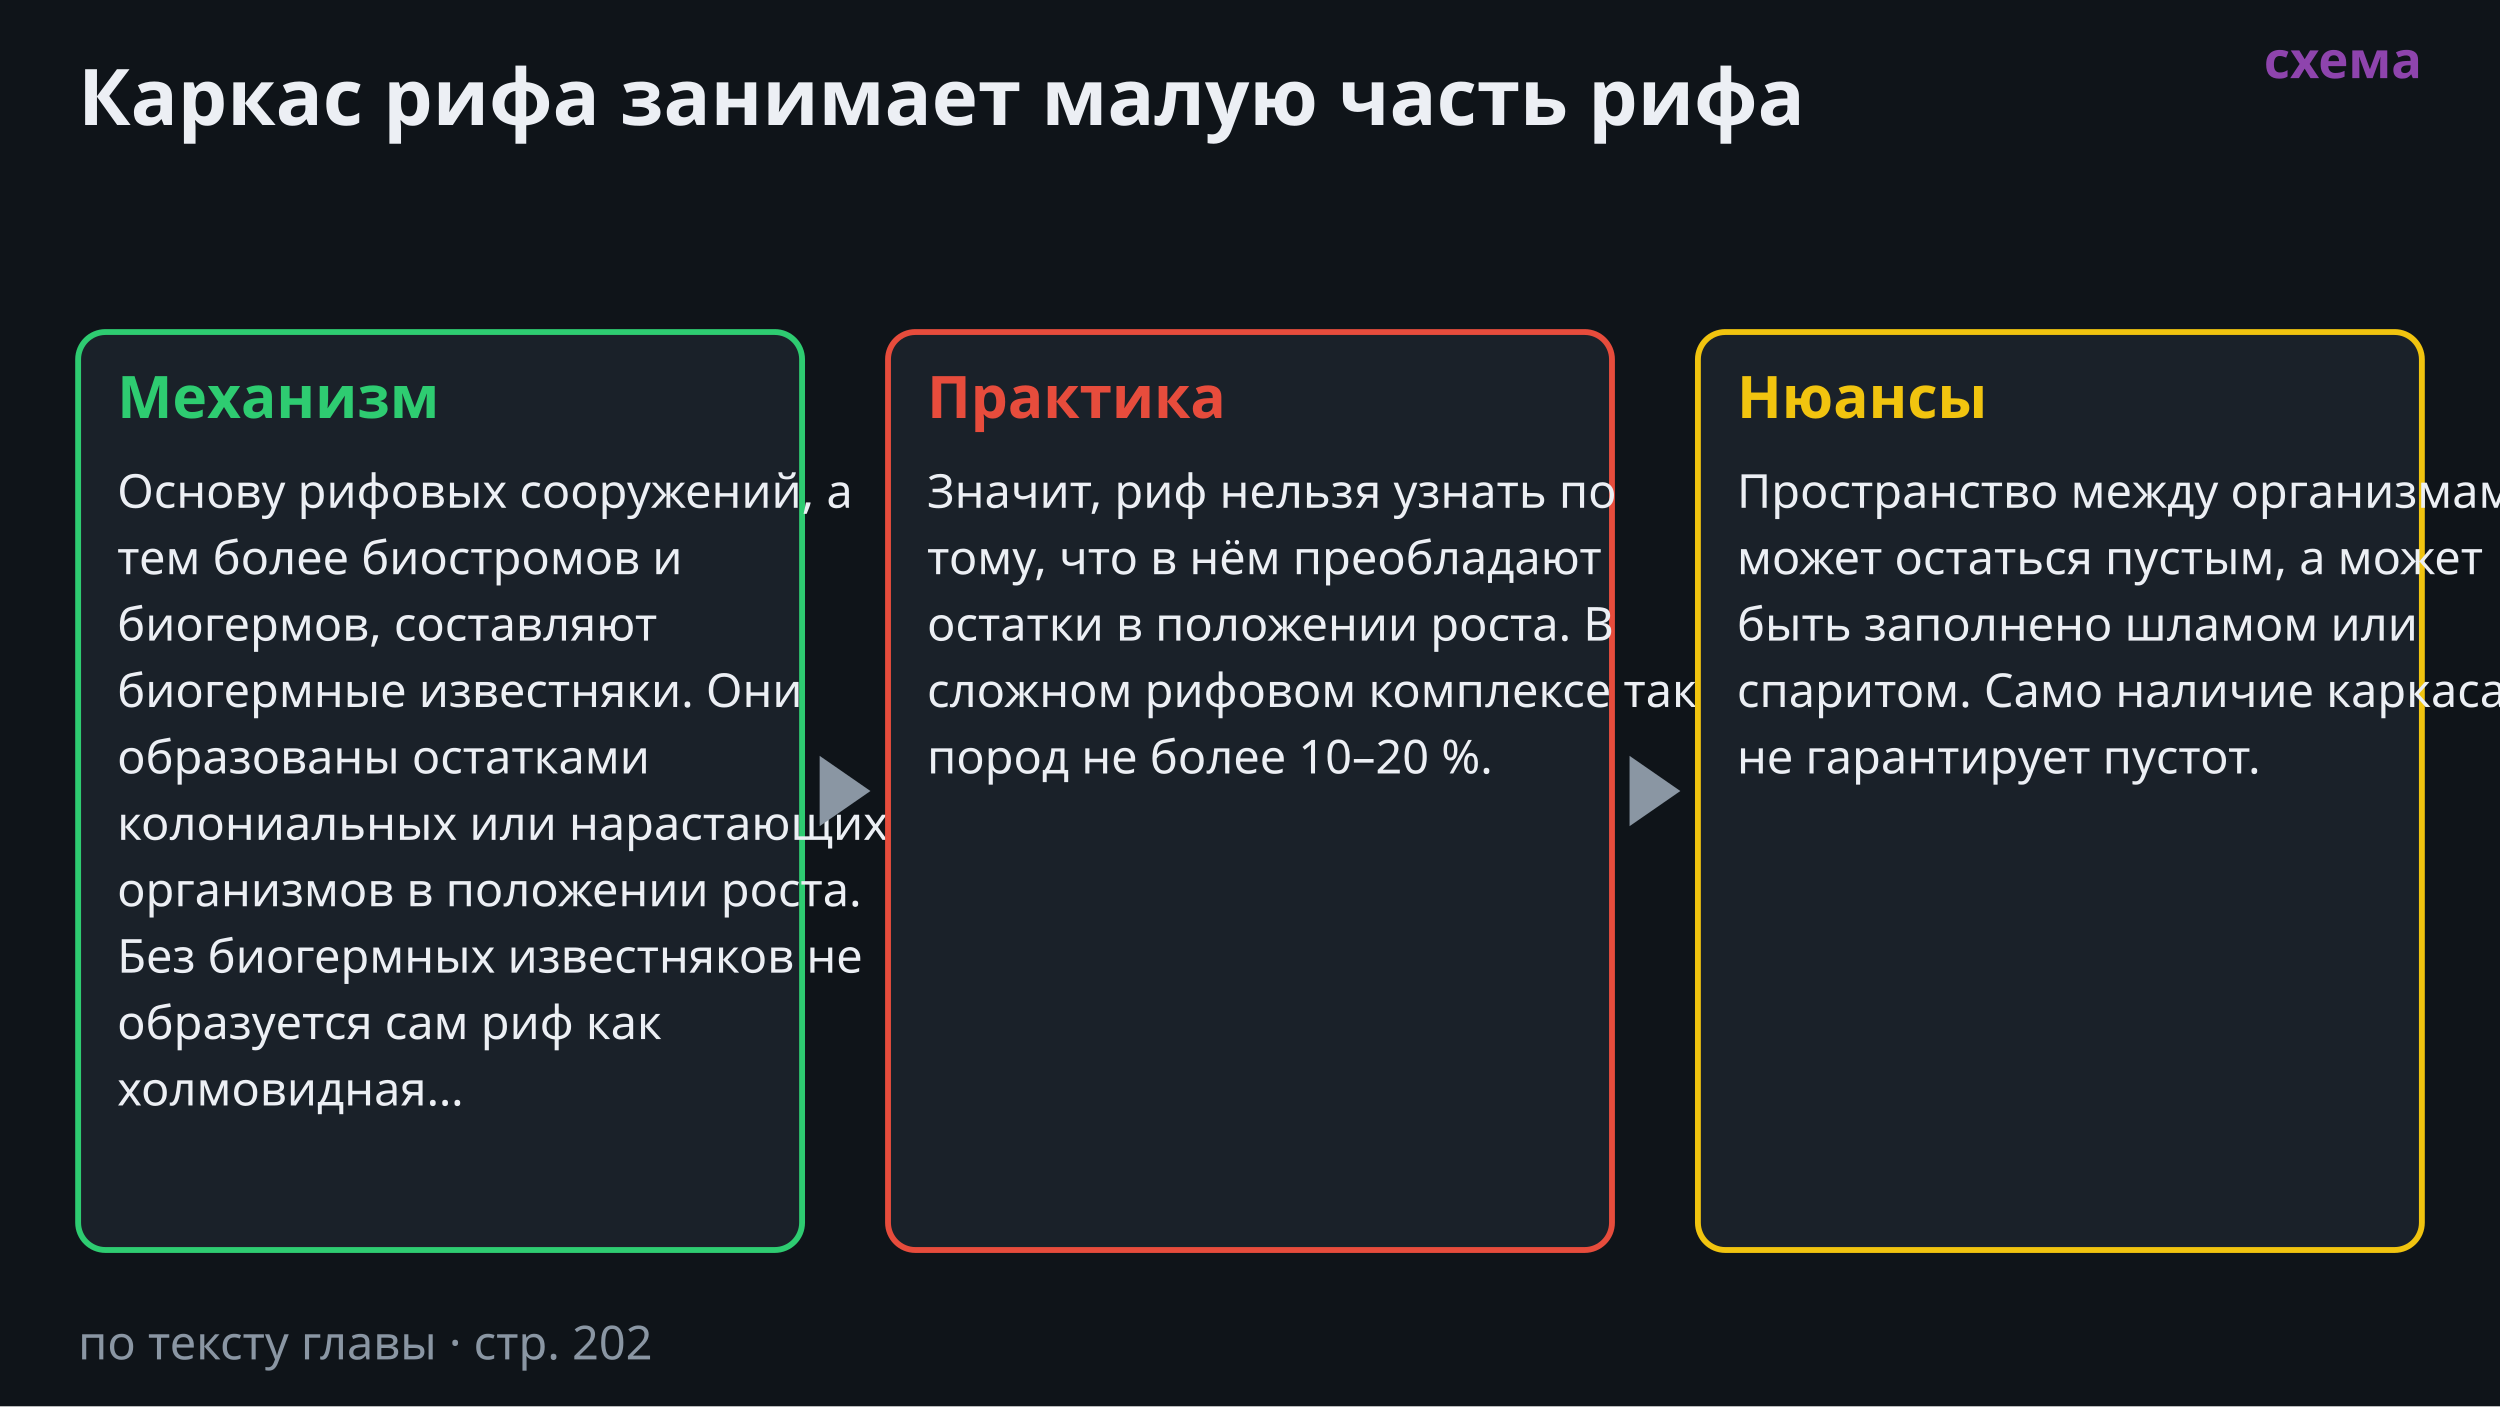
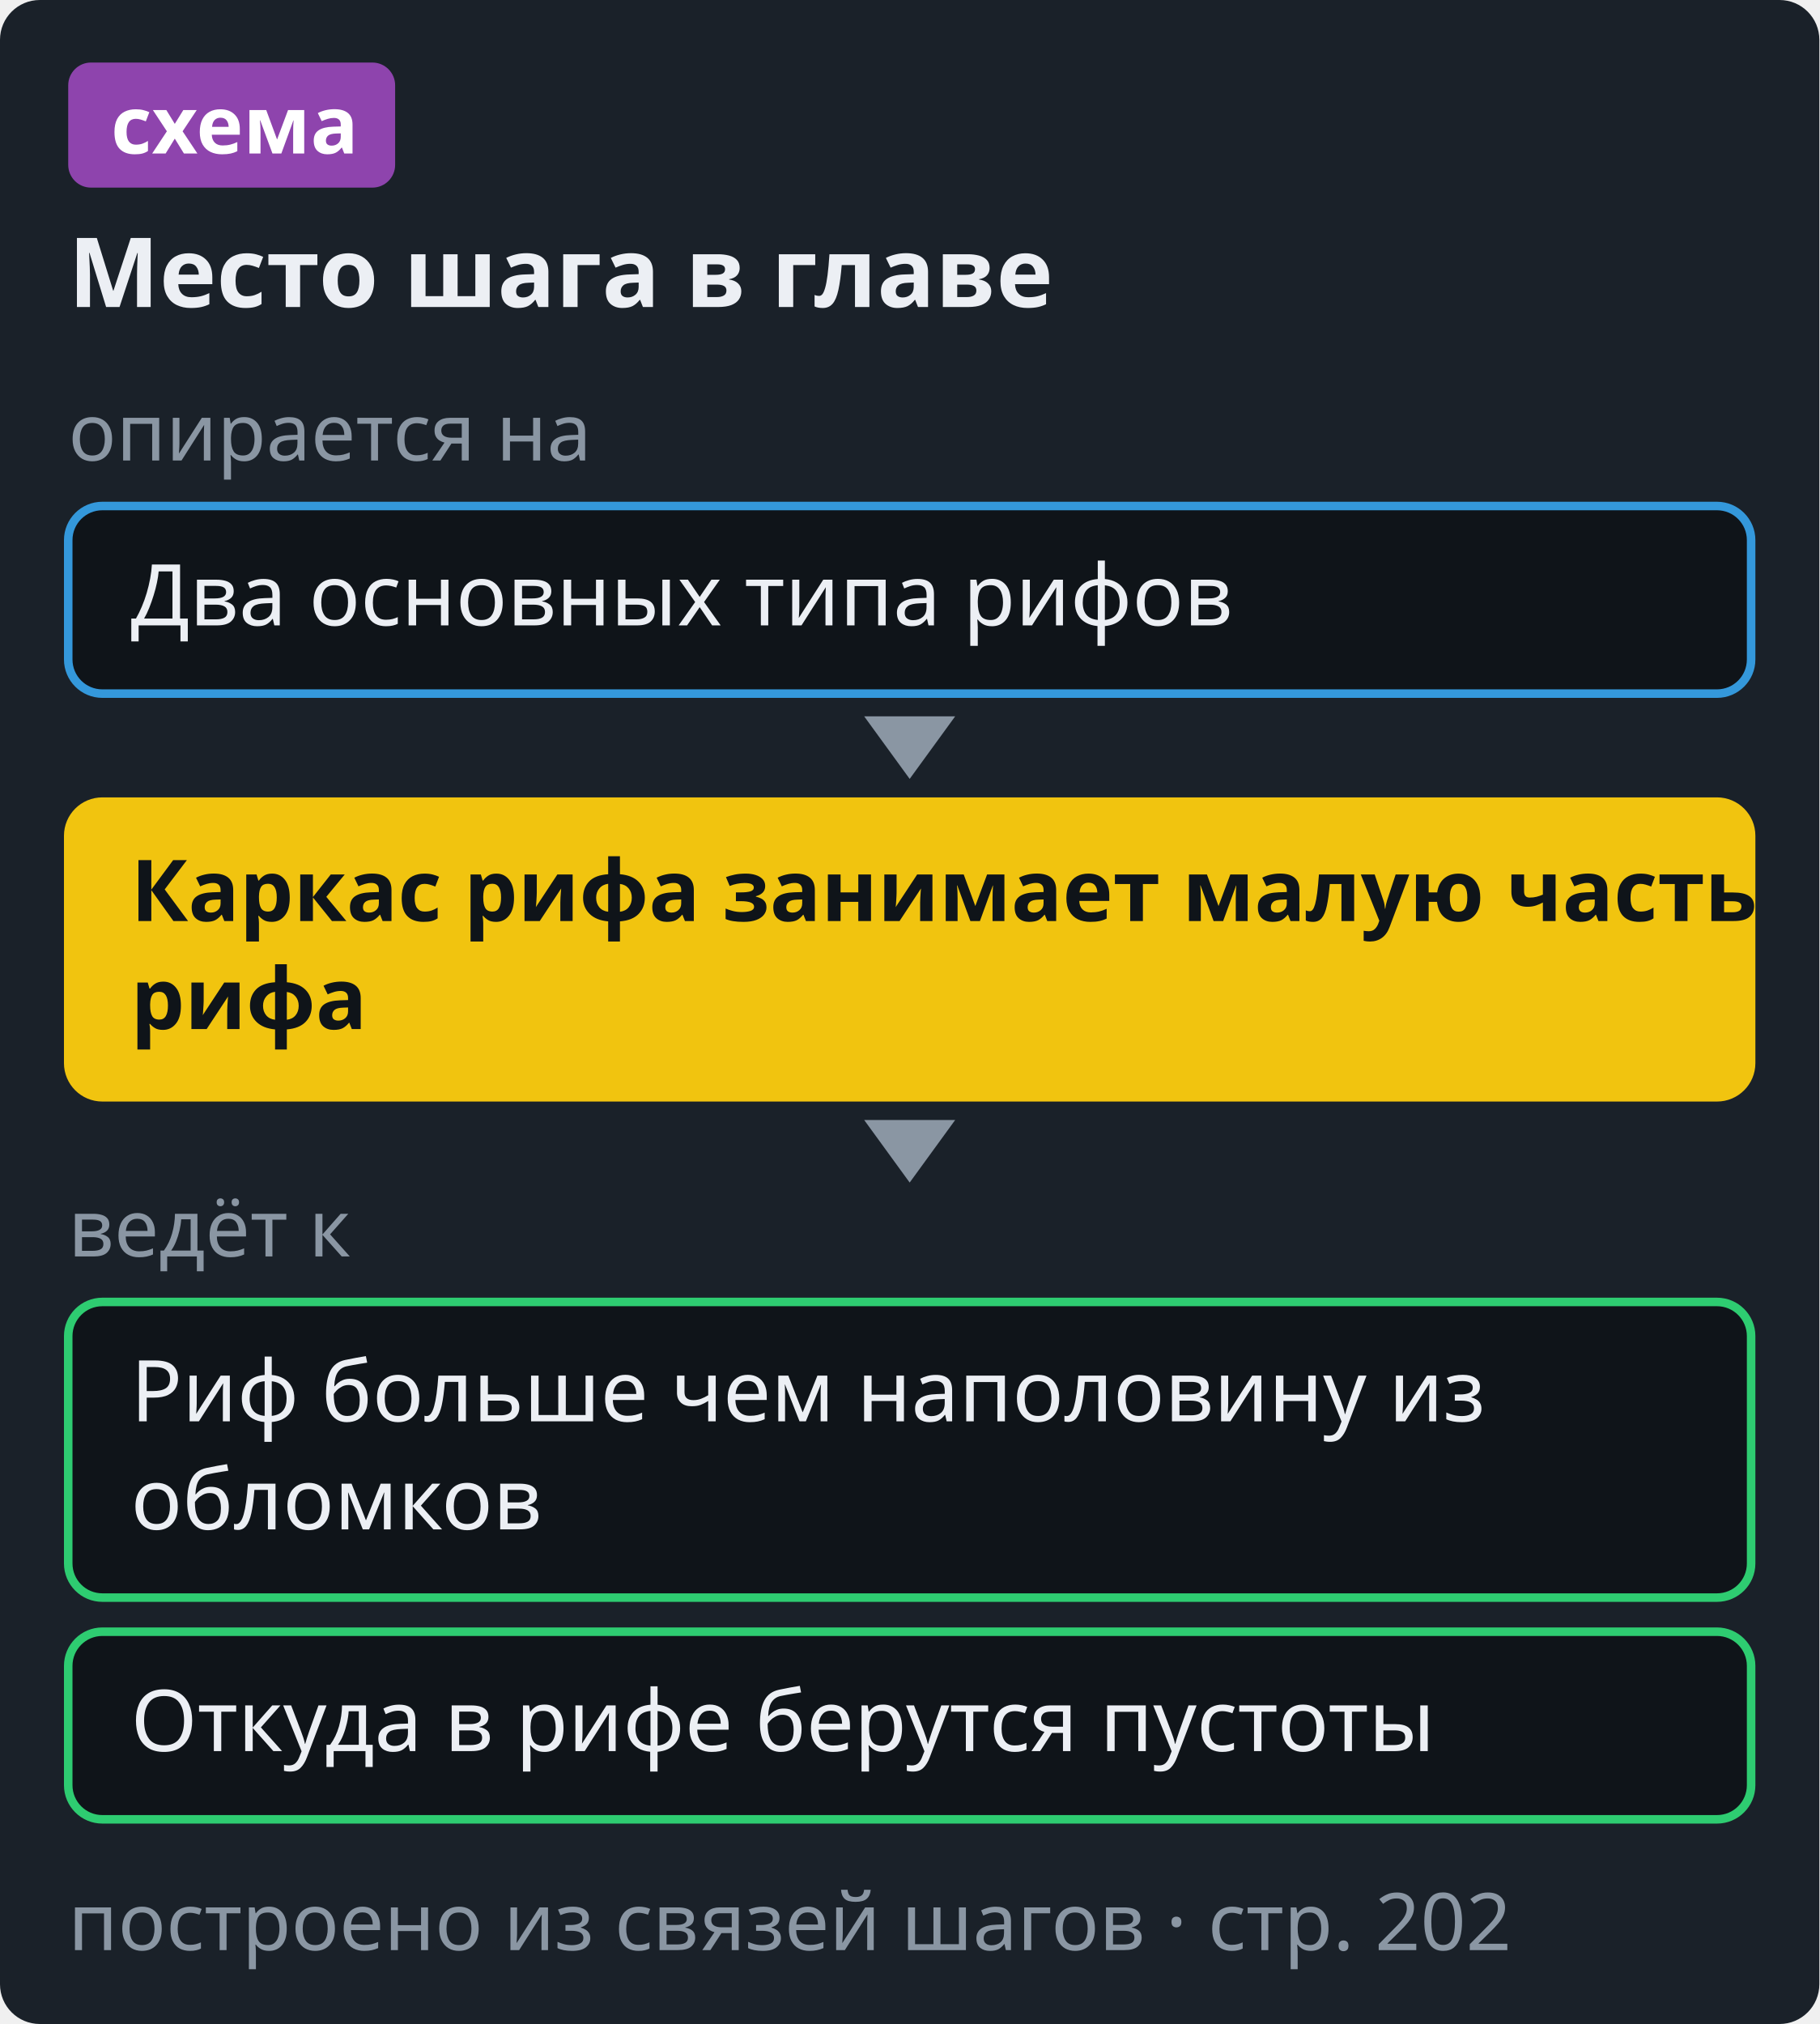
- <svg xmlns="http://www.w3.org/2000/svg" viewBox="0 0 1280 720" width="1280" height="720" style="max-width:100%;height:auto">
-   <rect width="1280" height="720" fill="#0F1419" />
-   <text x="40" y="64" font-family="Segoe UI" font-size="40" font-weight="700" fill="#ECEFF4">Каркас рифа занимает малую часть рифа</text>
-   <text x="1240" y="40" text-anchor="end" font-family="Segoe UI" font-size="26" font-weight="700" fill="#8E44AD">схема</text>
-   <rect x="40.0" y="170" width="370.667" height="470" rx="14" fill="#1A2129" stroke="#2ECC71" stroke-width="3" />
-   <text x="60.0" y="214" font-family="Segoe UI" font-size="30" font-weight="700" fill="#2ECC71">Механизм</text>
-   <text x="60.0" y="260" font-family="Segoe UI" font-size="24" fill="#ECEFF4">Основу рифовых сооружений, а</text>
-   <text x="60.0" y="294" font-family="Segoe UI" font-size="24" fill="#ECEFF4">тем более биостромов и</text>
-   <text x="60.0" y="328" font-family="Segoe UI" font-size="24" fill="#ECEFF4">биогермов, составляют</text>
-   <text x="60.0" y="362" font-family="Segoe UI" font-size="24" fill="#ECEFF4">биогермные известняки. Они</text>
-   <text x="60.0" y="396" font-family="Segoe UI" font-size="24" fill="#ECEFF4">образованы остатками</text>
-   <text x="60.0" y="430" font-family="Segoe UI" font-size="24" fill="#ECEFF4">колониальных или нарастающих</text>
-   <text x="60.0" y="464" font-family="Segoe UI" font-size="24" fill="#ECEFF4">организмов в положении роста.</text>
-   <text x="60.0" y="498" font-family="Segoe UI" font-size="24" fill="#ECEFF4">Без биогермных известняков не</text>
-   <text x="60.0" y="532" font-family="Segoe UI" font-size="24" fill="#ECEFF4">образуется сам риф как</text>
-   <text x="60.0" y="566" font-family="Segoe UI" font-size="24" fill="#ECEFF4">холмовидная…</text>
-   <polygon points="419.667,387 445.667,405 419.667,423" fill="#8A96A3" />
-   <rect x="454.667" y="170" width="370.667" height="470" rx="14" fill="#1A2129" stroke="#E74C3C" stroke-width="3" />
-   <text x="474.667" y="214" font-family="Segoe UI" font-size="30" font-weight="700" fill="#E74C3C">Практика</text>
-   <text x="474.667" y="260" font-family="Segoe UI" font-size="24" fill="#ECEFF4">Значит, риф нельзя узнать по</text>
-   <text x="474.667" y="294" font-family="Segoe UI" font-size="24" fill="#ECEFF4">тому, что в нём преобладают</text>
-   <text x="474.667" y="328" font-family="Segoe UI" font-size="24" fill="#ECEFF4">остатки в положении роста. В</text>
-   <text x="474.667" y="362" font-family="Segoe UI" font-size="24" fill="#ECEFF4">сложном рифовом комплексе таких</text>
-   <text x="474.667" y="396" font-family="Segoe UI" font-size="24" fill="#ECEFF4">пород не более 10–20 %.</text>
-   <polygon points="834.333,387 860.333,405 834.333,423" fill="#8A96A3" />
-   <rect x="869.333" y="170" width="370.667" height="470" rx="14" fill="#1A2129" stroke="#F1C40F" stroke-width="3" />
-   <text x="889.333" y="214" font-family="Segoe UI" font-size="30" font-weight="700" fill="#F1C40F">Нюансы</text>
-   <text x="889.333" y="260" font-family="Segoe UI" font-size="24" fill="#ECEFF4">Пространство между организмами</text>
-   <text x="889.333" y="294" font-family="Segoe UI" font-size="24" fill="#ECEFF4">может остаться пустым, а может</text>
-   <text x="889.333" y="328" font-family="Segoe UI" font-size="24" fill="#ECEFF4">быть заполнено шламом или</text>
-   <text x="889.333" y="362" font-family="Segoe UI" font-size="24" fill="#ECEFF4">спаритом. Само наличие каркаса</text>
-   <text x="889.333" y="396" font-family="Segoe UI" font-size="24" fill="#ECEFF4">не гарантирует пустот.</text>
-   <text x="40" y="696" font-family="Segoe UI" font-size="24" fill="#8A96A3">по тексту главы · стр. 202</text>
+ <svg xmlns="http://www.w3.org/2000/svg" viewBox="0 0 640 712" width="640" height="712" style="max-width:100%;height:auto">
+   <rect width="640" height="712" rx="14" fill="#1A2129" />
+   <rect x="24" y="22" width="115" height="44" rx="8" fill="#8E44AD" />
+   <text x="39.0" y="54.0" font-family="Segoe UI,system-ui,sans-serif" font-size="28" font-weight="600" fill="#FFFFFF" text-anchor="start">схема</text>
+   <text x="24.0" y="108.0" font-family="Segoe UI,system-ui,sans-serif" font-size="34" font-weight="700" fill="#ECEFF4" text-anchor="start">Место шага в главе</text>
+   <text x="24.0" y="162.0" font-family="Segoe UI,system-ui,sans-serif" font-size="28" font-weight="400" fill="#8A96A3" text-anchor="start">опирается на</text>
+   <rect x="24" y="178" width="592" height="66" rx="12" fill="#0F1419" stroke="#3498DB" stroke-width="3" />
+   <text x="46.0" y="220.0" font-family="Segoe UI,system-ui,sans-serif" font-size="30" font-weight="400" fill="#ECEFF4" text-anchor="start">Два основных типа рифов</text>
+   <polygon points="304.0,252 336.0,252 320.0,274" fill="#8A96A3" />
+   <rect x="24" y="282" width="592" height="104" rx="12" fill="#F1C40F" stroke="#F1C40F" stroke-width="3" />
+   <text x="46.0" y="324.0" font-family="Segoe UI,system-ui,sans-serif" font-size="30" font-weight="700" fill="#0F1419" text-anchor="start">Каркас рифа занимает малую часть</text>
+   <text x="46.0" y="362.0" font-family="Segoe UI,system-ui,sans-serif" font-size="30" font-weight="700" fill="#0F1419" text-anchor="start">рифа</text>
+   <polygon points="304.0,394 336.0,394 320.0,416" fill="#8A96A3" />
+   <text x="24.0" y="442.0" font-family="Segoe UI,system-ui,sans-serif" font-size="28" font-weight="400" fill="#8A96A3" text-anchor="start">ведёт к</text>
+   <rect x="24" y="458" width="592" height="104" rx="12" fill="#0F1419" stroke="#2ECC71" stroke-width="3" />
+   <text x="46.0" y="500.0" font-family="Segoe UI,system-ui,sans-serif" font-size="30" font-weight="400" fill="#ECEFF4" text-anchor="start">Риф больше чем наполовину из</text>
+   <text x="46.0" y="538.0" font-family="Segoe UI,system-ui,sans-serif" font-size="30" font-weight="400" fill="#ECEFF4" text-anchor="start">обломков</text>
+   <rect x="24" y="574" width="592" height="66" rx="12" fill="#0F1419" stroke="#2ECC71" stroke-width="3" />
+   <text x="46.0" y="616.0" font-family="Segoe UI,system-ui,sans-serif" font-size="30" font-weight="400" fill="#ECEFF4" text-anchor="start">Откуда в рифе берутся пустоты</text>
+   <text x="24.0" y="686.0" font-family="Segoe UI,system-ui,sans-serif" font-size="28" font-weight="400" fill="#8A96A3" text-anchor="start">построено из связей шагов · стр. 202</text>
</svg>
